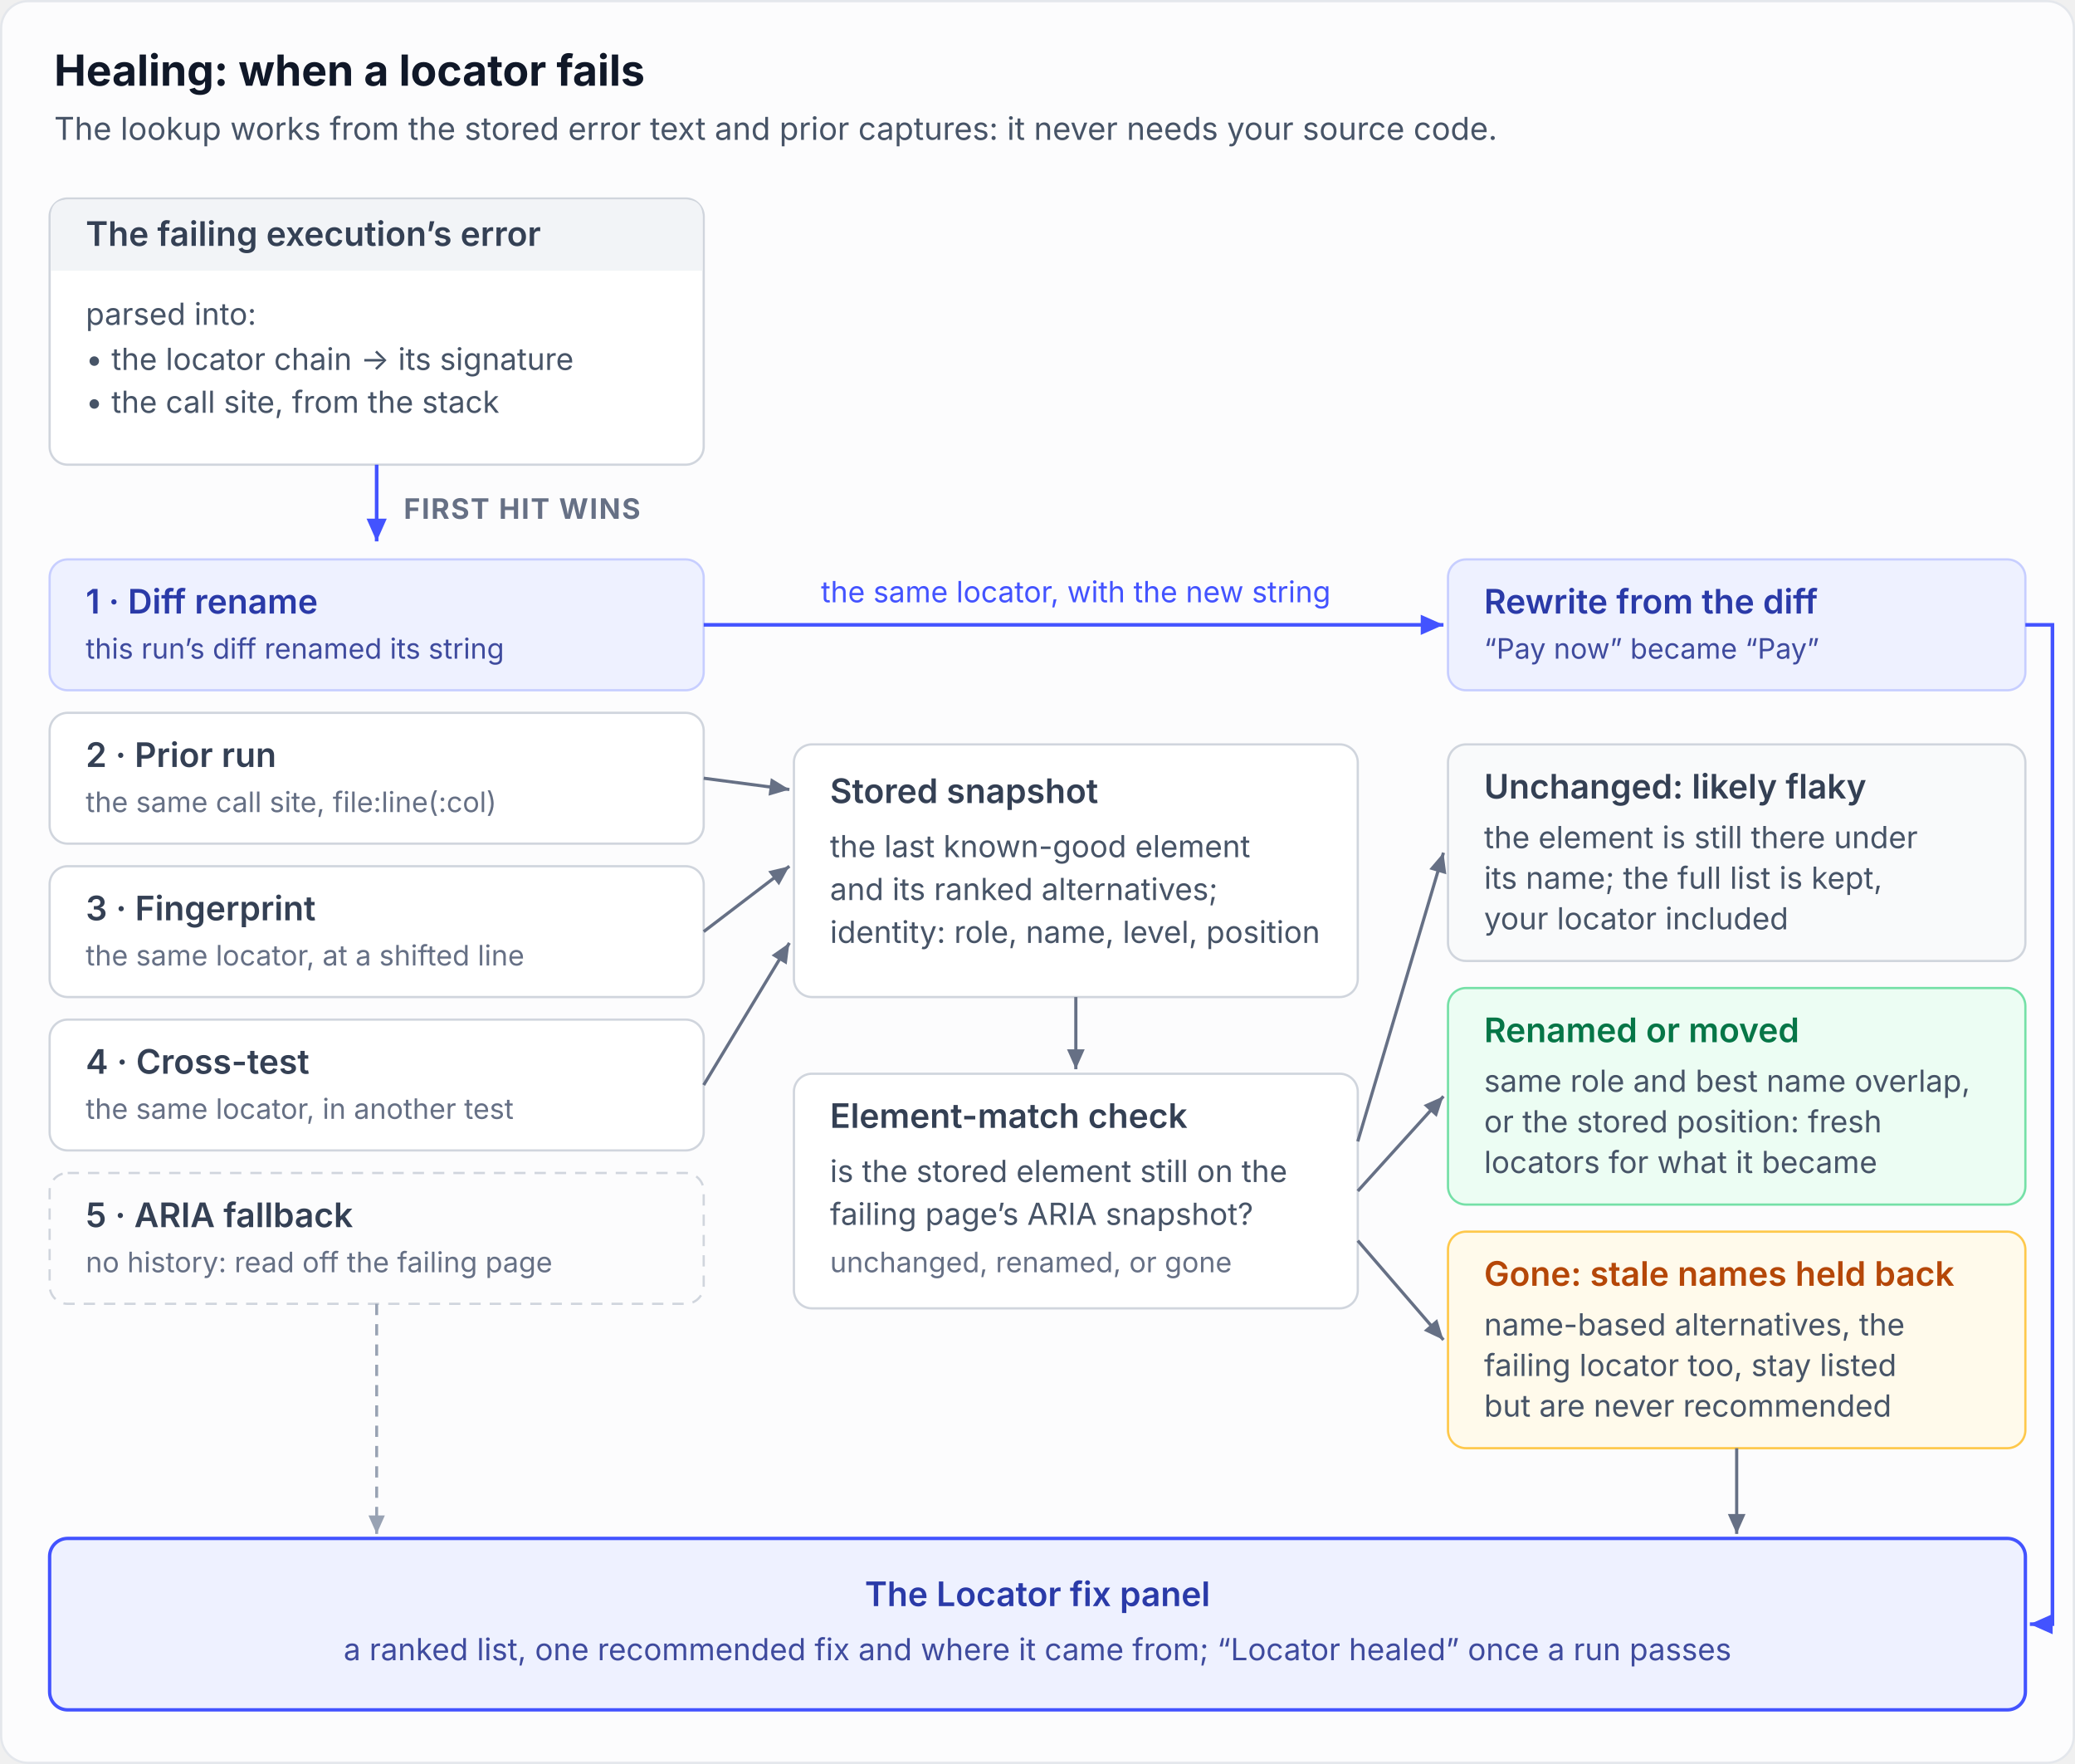
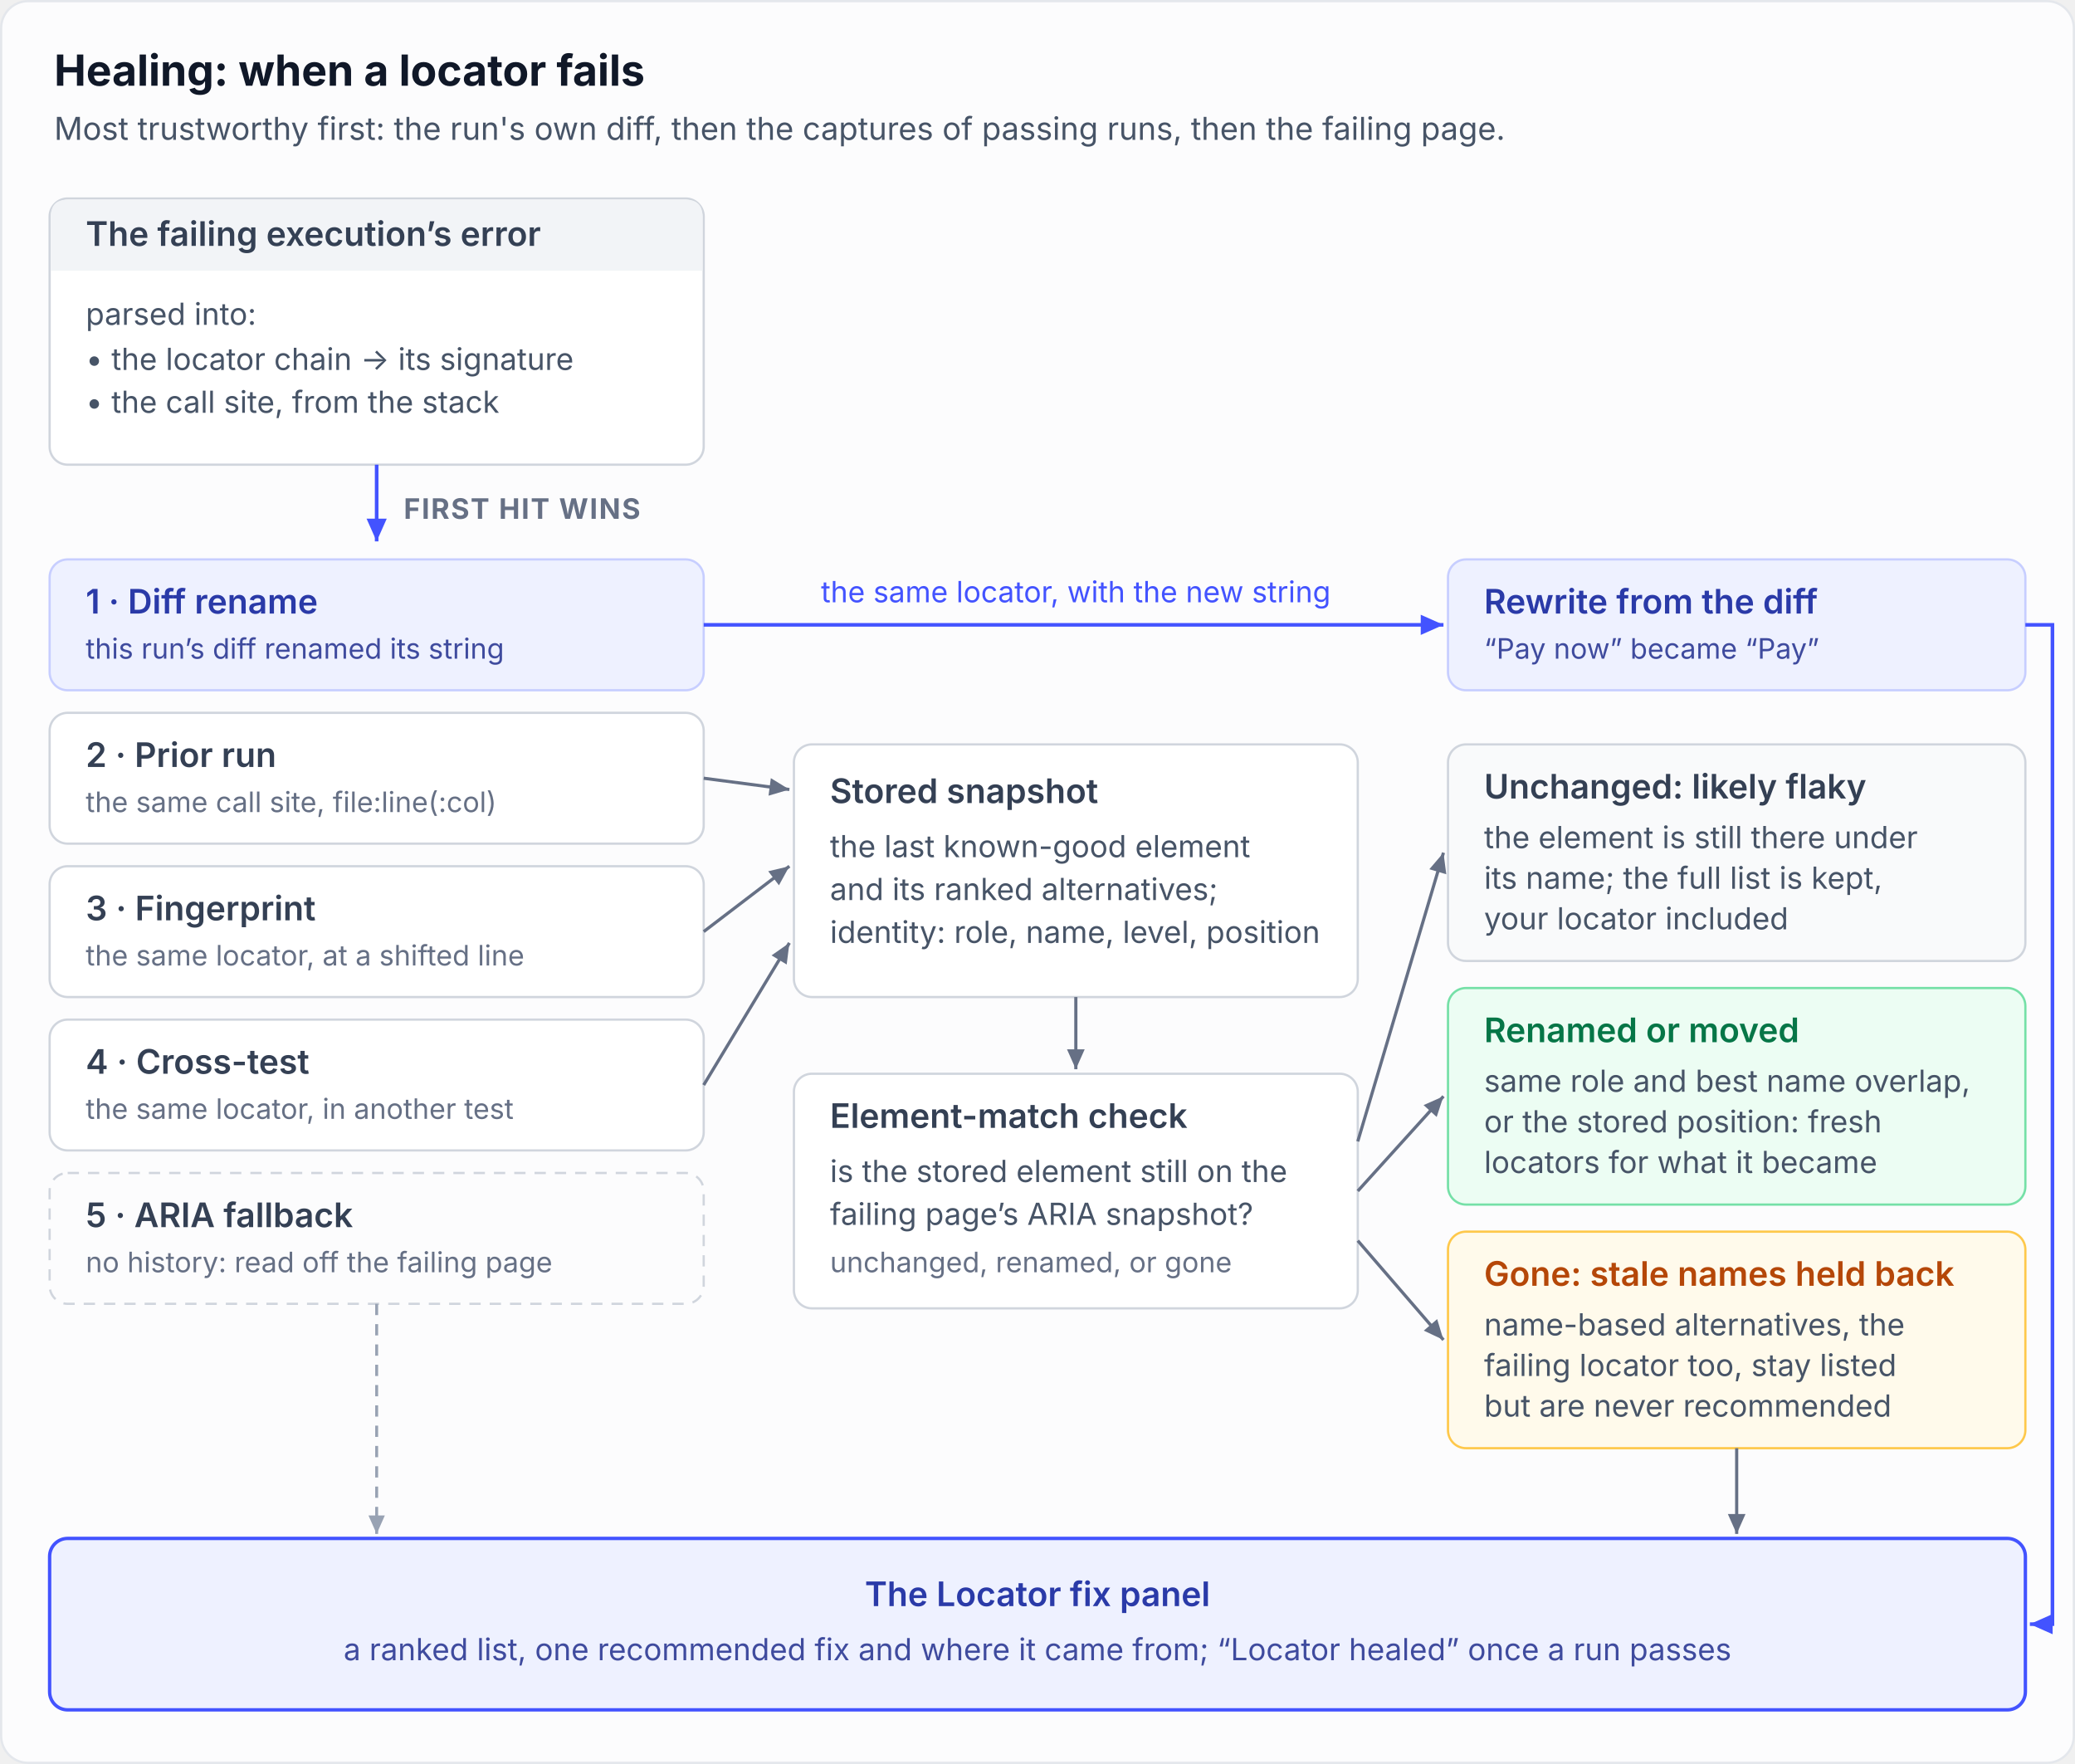
<svg xmlns="http://www.w3.org/2000/svg" viewBox="0 0 920 782" font-family="ui-sans-serif, system-ui, -apple-system, 'Segoe UI', sans-serif">
  <style>
  .bg{fill:#fcfcfd;stroke:#e4e7ec}
  .t{fill:#101828;font-weight:700;font-size:19px}
  .s{fill:#475467;font-size:14px}
  .h{fill:#667085;font-size:12.5px;font-weight:700;letter-spacing:.05em}
  .lb{fill:#344054;font-size:15px;font-weight:600}
  .l{fill:#475467;font-size:13.5px}
  .m{fill:#667085;font-size:12.5px}
  .b{font-weight:600}
  .mono{font-family:ui-monospace,SFMono-Regular,Menlo,Consolas,monospace;font-size:12.5px;white-space:pre}
  .ink{fill:#344054} .numw{fill:#ffffff}
  .box{fill:#ffffff;stroke:#d0d5dd}
  .chip{fill:#f9fafb;stroke:#d0d5dd}
  .hd{fill:#f2f4f7}
  .cap{fill:#f2f4f7;stroke:#d0d5dd}
  .rule{fill:none;stroke:#e4e7ec}
  .edge{fill:none;stroke:#667085;stroke-width:1.4}
  .dash{fill:none;stroke:#98a2b3;stroke-width:1.3;stroke-dasharray:5 4}
  .acc{fill:none;stroke:#4353ff;stroke-width:1.6}
  .accd{fill:none;stroke:#4353ff;stroke-width:1.4;stroke-dasharray:5 4}
  .acct{fill:#4353ff;font-size:13px} .ac{fill:#4353ff}
  .et{fill:#475467;font-size:13px}
  .arr{fill:#667085} .arrd{fill:#98a2b3} .arra{fill:#4353ff}
  .ab{fill:#eef1ff;stroke:#c7ceff} .abt{fill:#2a3aa8} .abl{fill:#3f4b9e} .abo{fill:none;stroke:#4353ff;stroke-width:1.5}
  .ok{fill:#ecfdf3;stroke:#75e0a7} .okt{fill:#067647} .okd{fill:#12b76a}
  .bs{fill:#fffaeb;stroke:#fec84b} .bst{fill:#b54708}
  .fc{fill:#fef3f2;stroke:#fda29b} .fct{fill:#b42318} .fcd{fill:#f04438}
  .fr{fill:#fff6ed;stroke:#fd853a} .frt{fill:#c4320a}
  .mu{fill:#f2f4f7;stroke:#d0d5dd} .mud{fill:#d0d5dd}
  .dbx{fill:none;stroke:#d0d5dd;stroke-dasharray:5 4}
  .clu{fill:#4353ff;fill-opacity:.06;stroke:#4353ff;stroke-width:1.8;stroke-dasharray:6 4;stroke-linejoin:round}
  @media (prefers-color-scheme: dark){
    .bg{fill:#161b26;stroke:#333741}
    .t{fill:#f5f5f6} .s{fill:#94969c} .h{fill:#85888e}
    .lb{fill:#ececed} .l{fill:#cecfd2} .m{fill:#94969c} .ink{fill:#ececed} .numw{fill:#161b26}
    .box{fill:#1f242f;stroke:#333741} .chip{fill:#262b36;stroke:#333741} .hd{fill:#262b36}
    .cap{fill:#262b36;stroke:#4a4f5a}
    .rule{stroke:#333741}
    .edge{stroke:#94969c} .arr{fill:#94969c}
    .dash{stroke:#61646c} .arrd{fill:#61646c}
    .acc,.accd{stroke:#8098f9} .acct,.ac{fill:#8098f9} .arra{fill:#8098f9}
    .et{fill:#94969c}
    .ab{fill:#1c2142;stroke:#3b4699} .abt{fill:#c7d0ff} .abl{fill:#a4b0f0} .abo{stroke:#8098f9}
    .ok{fill:#0b2418;stroke:#079455} .okt{fill:#75e0a7} .okd{fill:#17b26a}
    .bs{fill:#2b1d07;stroke:#ca8504} .bst{fill:#fec84b}
    .fc{fill:#2d1210;stroke:#d92d20} .fct{fill:#fda29b} .fcd{fill:#f04438}
    .fr{fill:#2b170c;stroke:#e04f16} .frt{fill:#f7b27a}
    .mu{fill:#262b36;stroke:#333741} .mud{fill:#61646c}
    .dbx{stroke:#61646c}
    .clu{fill:#8098f9;fill-opacity:.1;stroke:#8098f9}
  }
</style>
  <defs>
    <marker id="lrn" viewBox="0 0 10 10" refX="9" refY="5" markerWidth="7" markerHeight="7" orient="auto-start-reverse">
      <path class="arr" d="M 0 1 L 9 5 L 0 9 z" />
    </marker>
    <marker id="lrd" viewBox="0 0 10 10" refX="9" refY="5" markerWidth="7" markerHeight="7" orient="auto-start-reverse">
      <path class="arrd" d="M 0 1 L 9 5 L 0 9 z" />
    </marker>
    <marker id="lra" viewBox="0 0 10 10" refX="9" refY="5" markerWidth="7" markerHeight="7" orient="auto-start-reverse">
      <path class="arra" d="M 0 1 L 9 5 L 0 9 z" />
    </marker>
  </defs>
  <rect class="bg" x="0.5" y="0.5" width="919" height="781" rx="12" />
  <text class="t" x="24" y="38">Healing: when a locator fails</text>
-   <text class="s" x="24" y="62">The lookup works from the stored error text and prior captures: it never needs your source code.</text>
+   <text class="s" x="24" y="62">Most trustworthy first: the run's own diff, then the captures of passing runs, then the failing page.</text>
  <rect class="box" x="22" y="88" width="290" height="118" rx="8" />
  <path class="hd" d="M 22.5 120 L 22.5 96 Q 22.5 88.5 30 88.5 L 304 88.5 Q 311.5 88.5 311.5 96 L 311.5 120 Z" />
  <text class="lb" x="38" y="109">The failing execution’s error</text>
  <text class="l" x="38" y="144">parsed into:</text>
  <text class="l" x="38" y="164">• the locator chain → its signature</text>
  <text class="l" x="38" y="183">• the call site, from the stack</text>
  <path class="acc" d="M 167 206 L 167 240" marker-end="url(#lra)" />
  <text class="h" x="179" y="230">FIRST HIT WINS</text>
  <rect class="ab" x="22" y="248" width="290" height="58" rx="8" />
  <text class="lb abt" x="38" y="272">1 · Diff rename</text>
  <text class="m abl" x="38" y="292">this run’s diff renamed its string</text>
  <rect class="box" x="22" y="316" width="290" height="58" rx="8" />
  <text class="lb" x="38" y="340">2 · Prior run</text>
  <text class="m" x="38" y="360">the same call site, file:line(:col)</text>
  <rect class="box" x="22" y="384" width="290" height="58" rx="8" />
  <text class="lb" x="38" y="408">3 · Fingerprint</text>
  <text class="m" x="38" y="428">the same locator, at a shifted line</text>
  <rect class="box" x="22" y="452" width="290" height="58" rx="8" />
  <text class="lb" x="38" y="476">4 · Cross-test</text>
  <text class="m" x="38" y="496">the same locator, in another test</text>
  <rect class="dbx" x="22" y="520" width="290" height="58" rx="8" />
  <text class="lb" x="38" y="544">5 · ARIA fallback</text>
  <text class="m" x="38" y="564">no history: read off the failing page</text>
  <path class="acc" d="M 312 277 L 640 277" marker-end="url(#lra)" />
  <text class="acct" x="477" y="267" text-anchor="middle">the same locator, with the new string</text>
  <rect class="ab" x="642" y="248" width="256" height="58" rx="8" />
  <text class="lb abt" x="658" y="272">Rewrite from the diff</text>
  <text class="m abl" x="658" y="292">“Pay now” became “Pay”</text>
  <path class="edge" d="M 312 345 L 350 350" marker-end="url(#lrn)" />
  <path class="edge" d="M 312 413 L 350 384" marker-end="url(#lrn)" />
  <path class="edge" d="M 312 481 L 350 418" marker-end="url(#lrn)" />
  <rect class="box" x="352" y="330" width="250" height="112" rx="8" />
  <text class="lb" x="368" y="356">Stored snapshot</text>
  <text class="l" x="368" y="380">the last known-good element</text>
  <text class="l" x="368" y="399">and its ranked alternatives;</text>
  <text class="l" x="368" y="418">identity: role, name, level, position</text>
  <path class="edge" d="M 477 442 L 477 474" marker-end="url(#lrn)" />
  <rect class="box" x="352" y="476" width="250" height="104" rx="8" />
  <text class="lb" x="368" y="500">Element-match check</text>
  <text class="l" x="368" y="524">is the stored element still on the</text>
  <text class="l" x="368" y="543">failing page’s ARIA snapshot?</text>
  <text class="m" x="368" y="564">unchanged, renamed, or gone</text>
  <rect class="chip" x="642" y="330" width="256" height="96" rx="8" />
  <text class="lb" x="658" y="354">Unchanged: likely flaky</text>
  <text class="l" x="658" y="376">the element is still there under</text>
  <text class="l" x="658" y="394">its name; the full list is kept,</text>
  <text class="l" x="658" y="412">your locator included</text>
  <path class="edge" d="M 602 506 L 640 378" marker-end="url(#lrn)" />
  <rect class="ok" x="642" y="438" width="256" height="96" rx="8" />
  <text class="lb okt" x="658" y="462">Renamed or moved</text>
  <text class="l" x="658" y="484">same role and best name overlap,</text>
  <text class="l" x="658" y="502">or the stored position: fresh</text>
  <text class="l" x="658" y="520">locators for what it became</text>
  <path class="edge" d="M 602 528 L 640 486" marker-end="url(#lrn)" />
  <rect class="bs" x="642" y="546" width="256" height="96" rx="8" />
  <text class="lb bst" x="658" y="570">Gone: stale names held back</text>
  <text class="l" x="658" y="592">name-based alternatives, the</text>
  <text class="l" x="658" y="610">failing locator too, stay listed</text>
  <text class="l" x="658" y="628">but are never recommended</text>
  <path class="edge" d="M 602 550 L 640 594" marker-end="url(#lrn)" />
  <path class="edge" d="M 770 642 L 770 680" marker-end="url(#lrn)" />
  <path class="dash" d="M 167 578 L 167 680" marker-end="url(#lrd)" />
  <path class="acc" d="M 898 277 L 910 277 L 910 720 L 900 720" marker-end="url(#lra)" />
  <rect class="ab" x="22" y="682" width="876" height="76" rx="8" />
  <rect class="abo" x="22" y="682" width="876" height="76" rx="8" />
  <text class="lb abt" x="460" y="712" text-anchor="middle">The Locator fix panel</text>
  <text class="l abl" x="460" y="736" text-anchor="middle">a ranked list, one recommended fix and where it came from; “Locator healed” once a run passes</text>
</svg>
